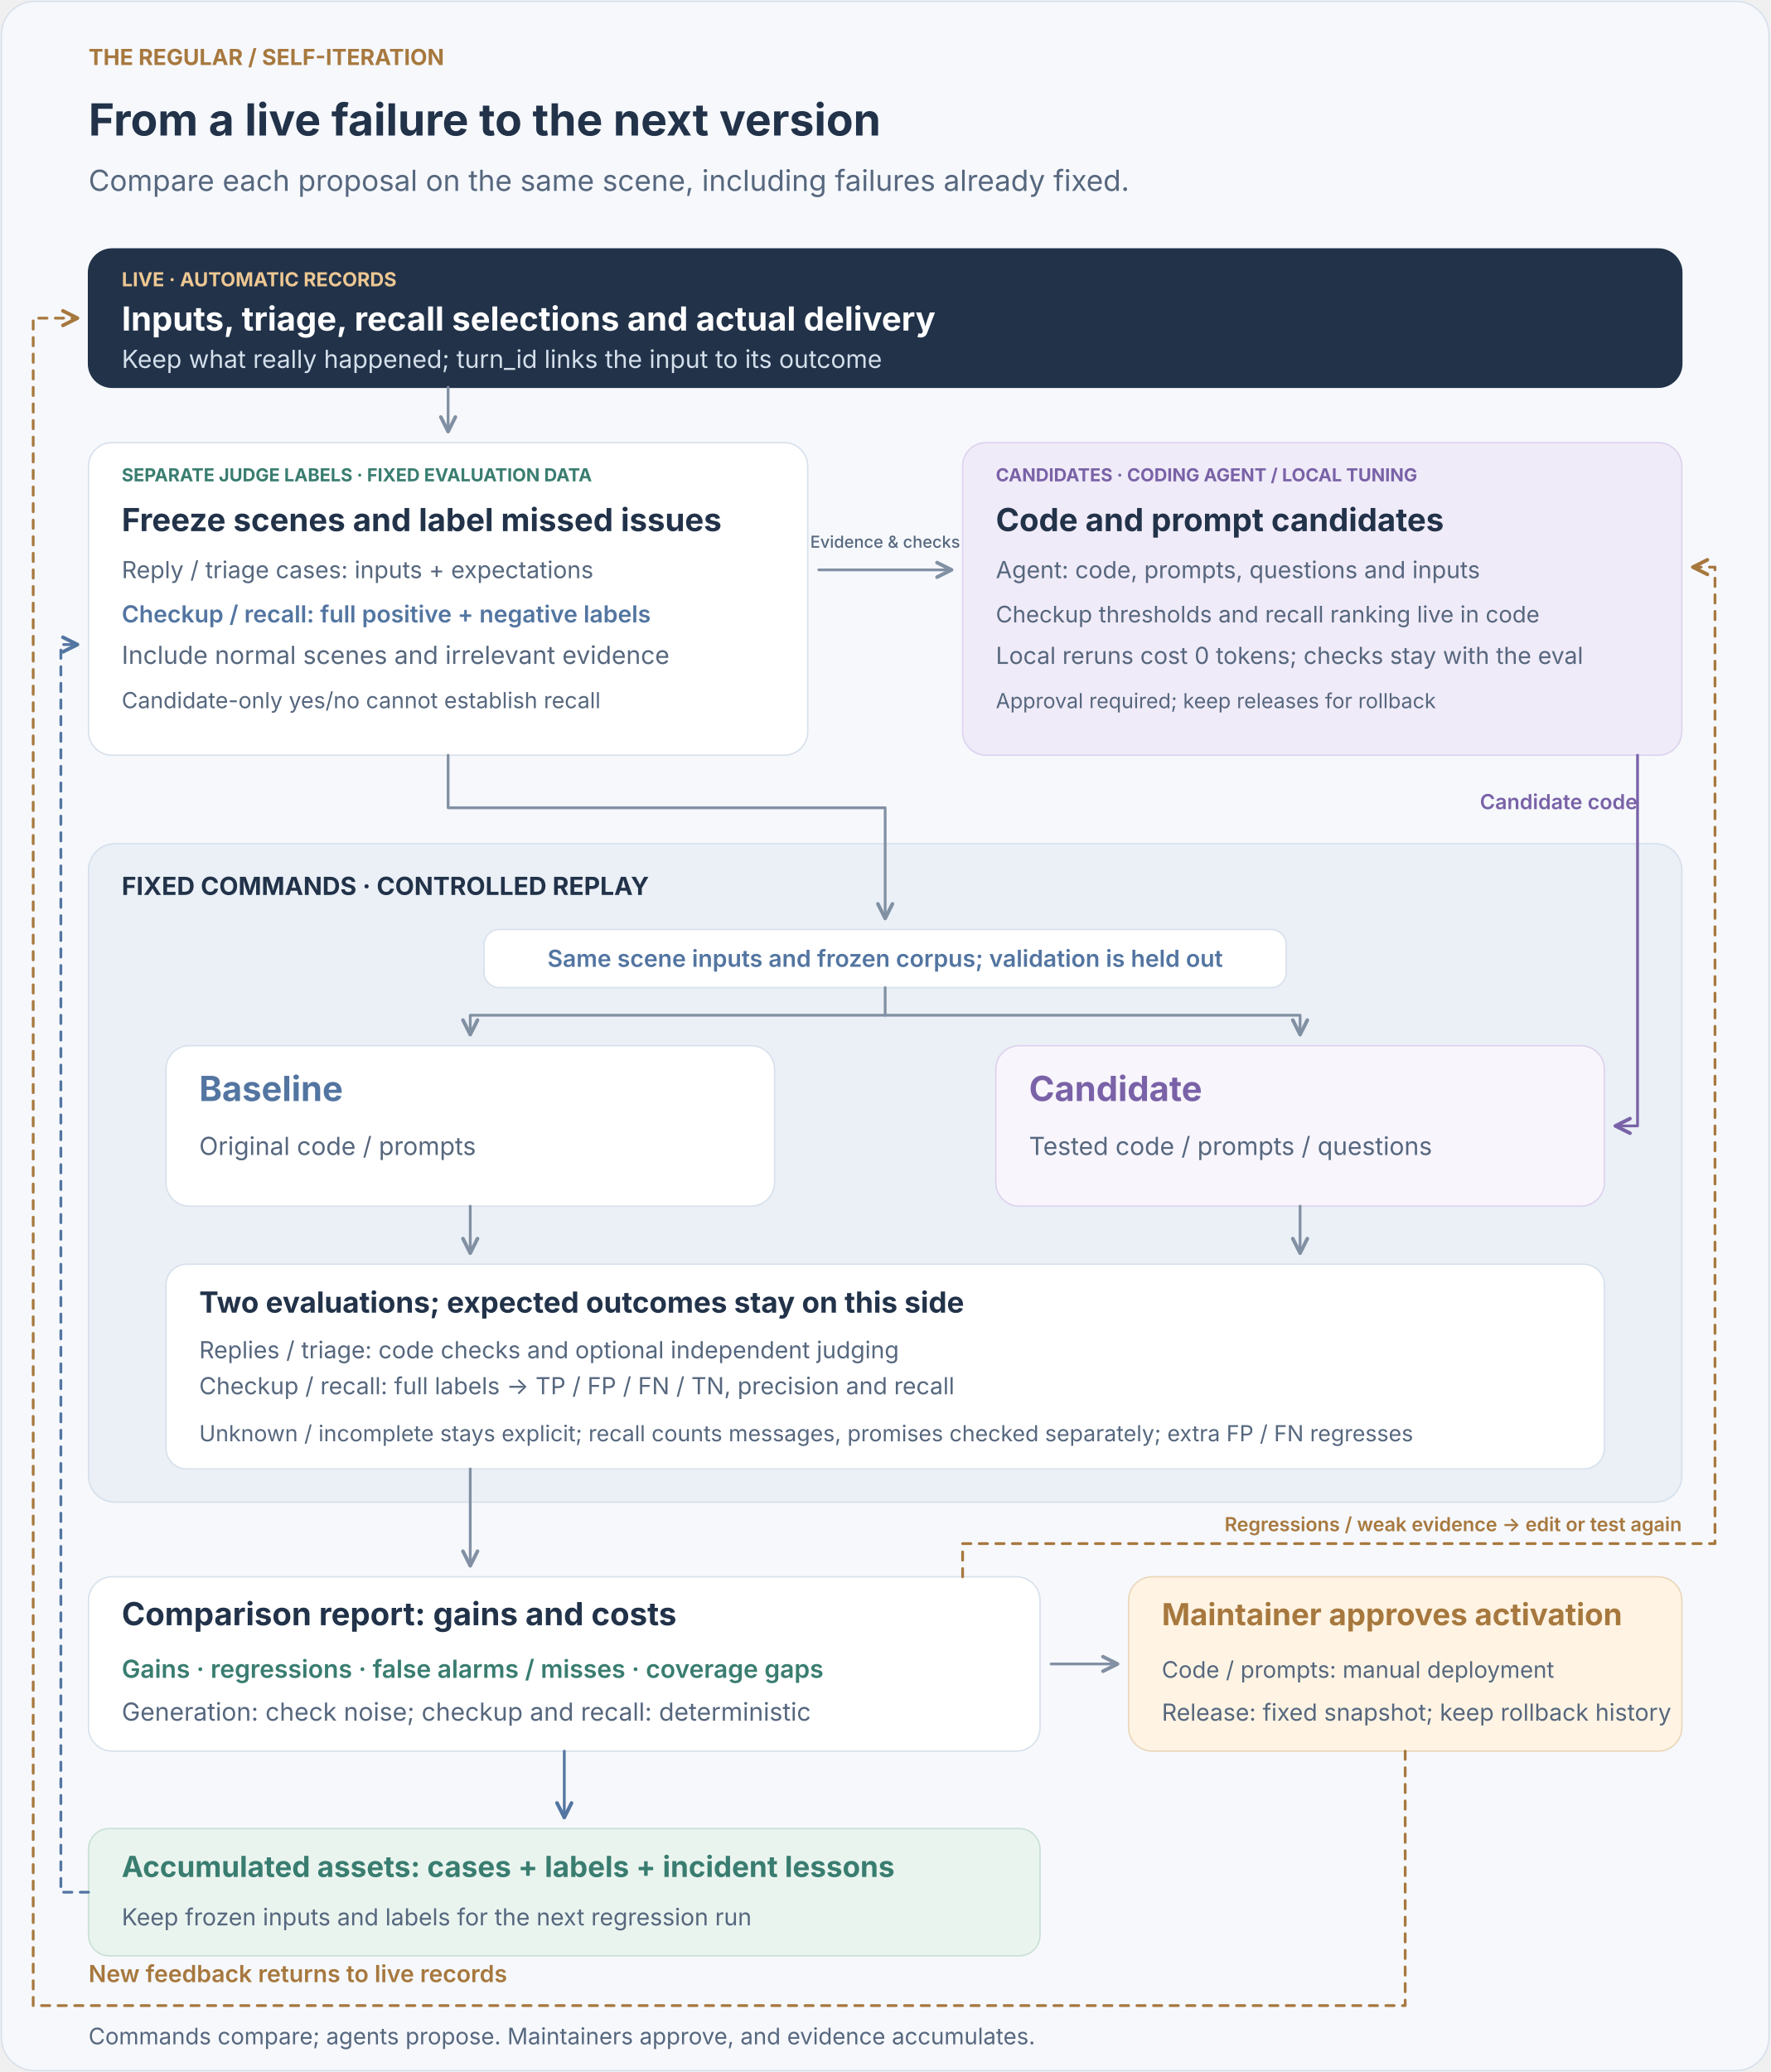
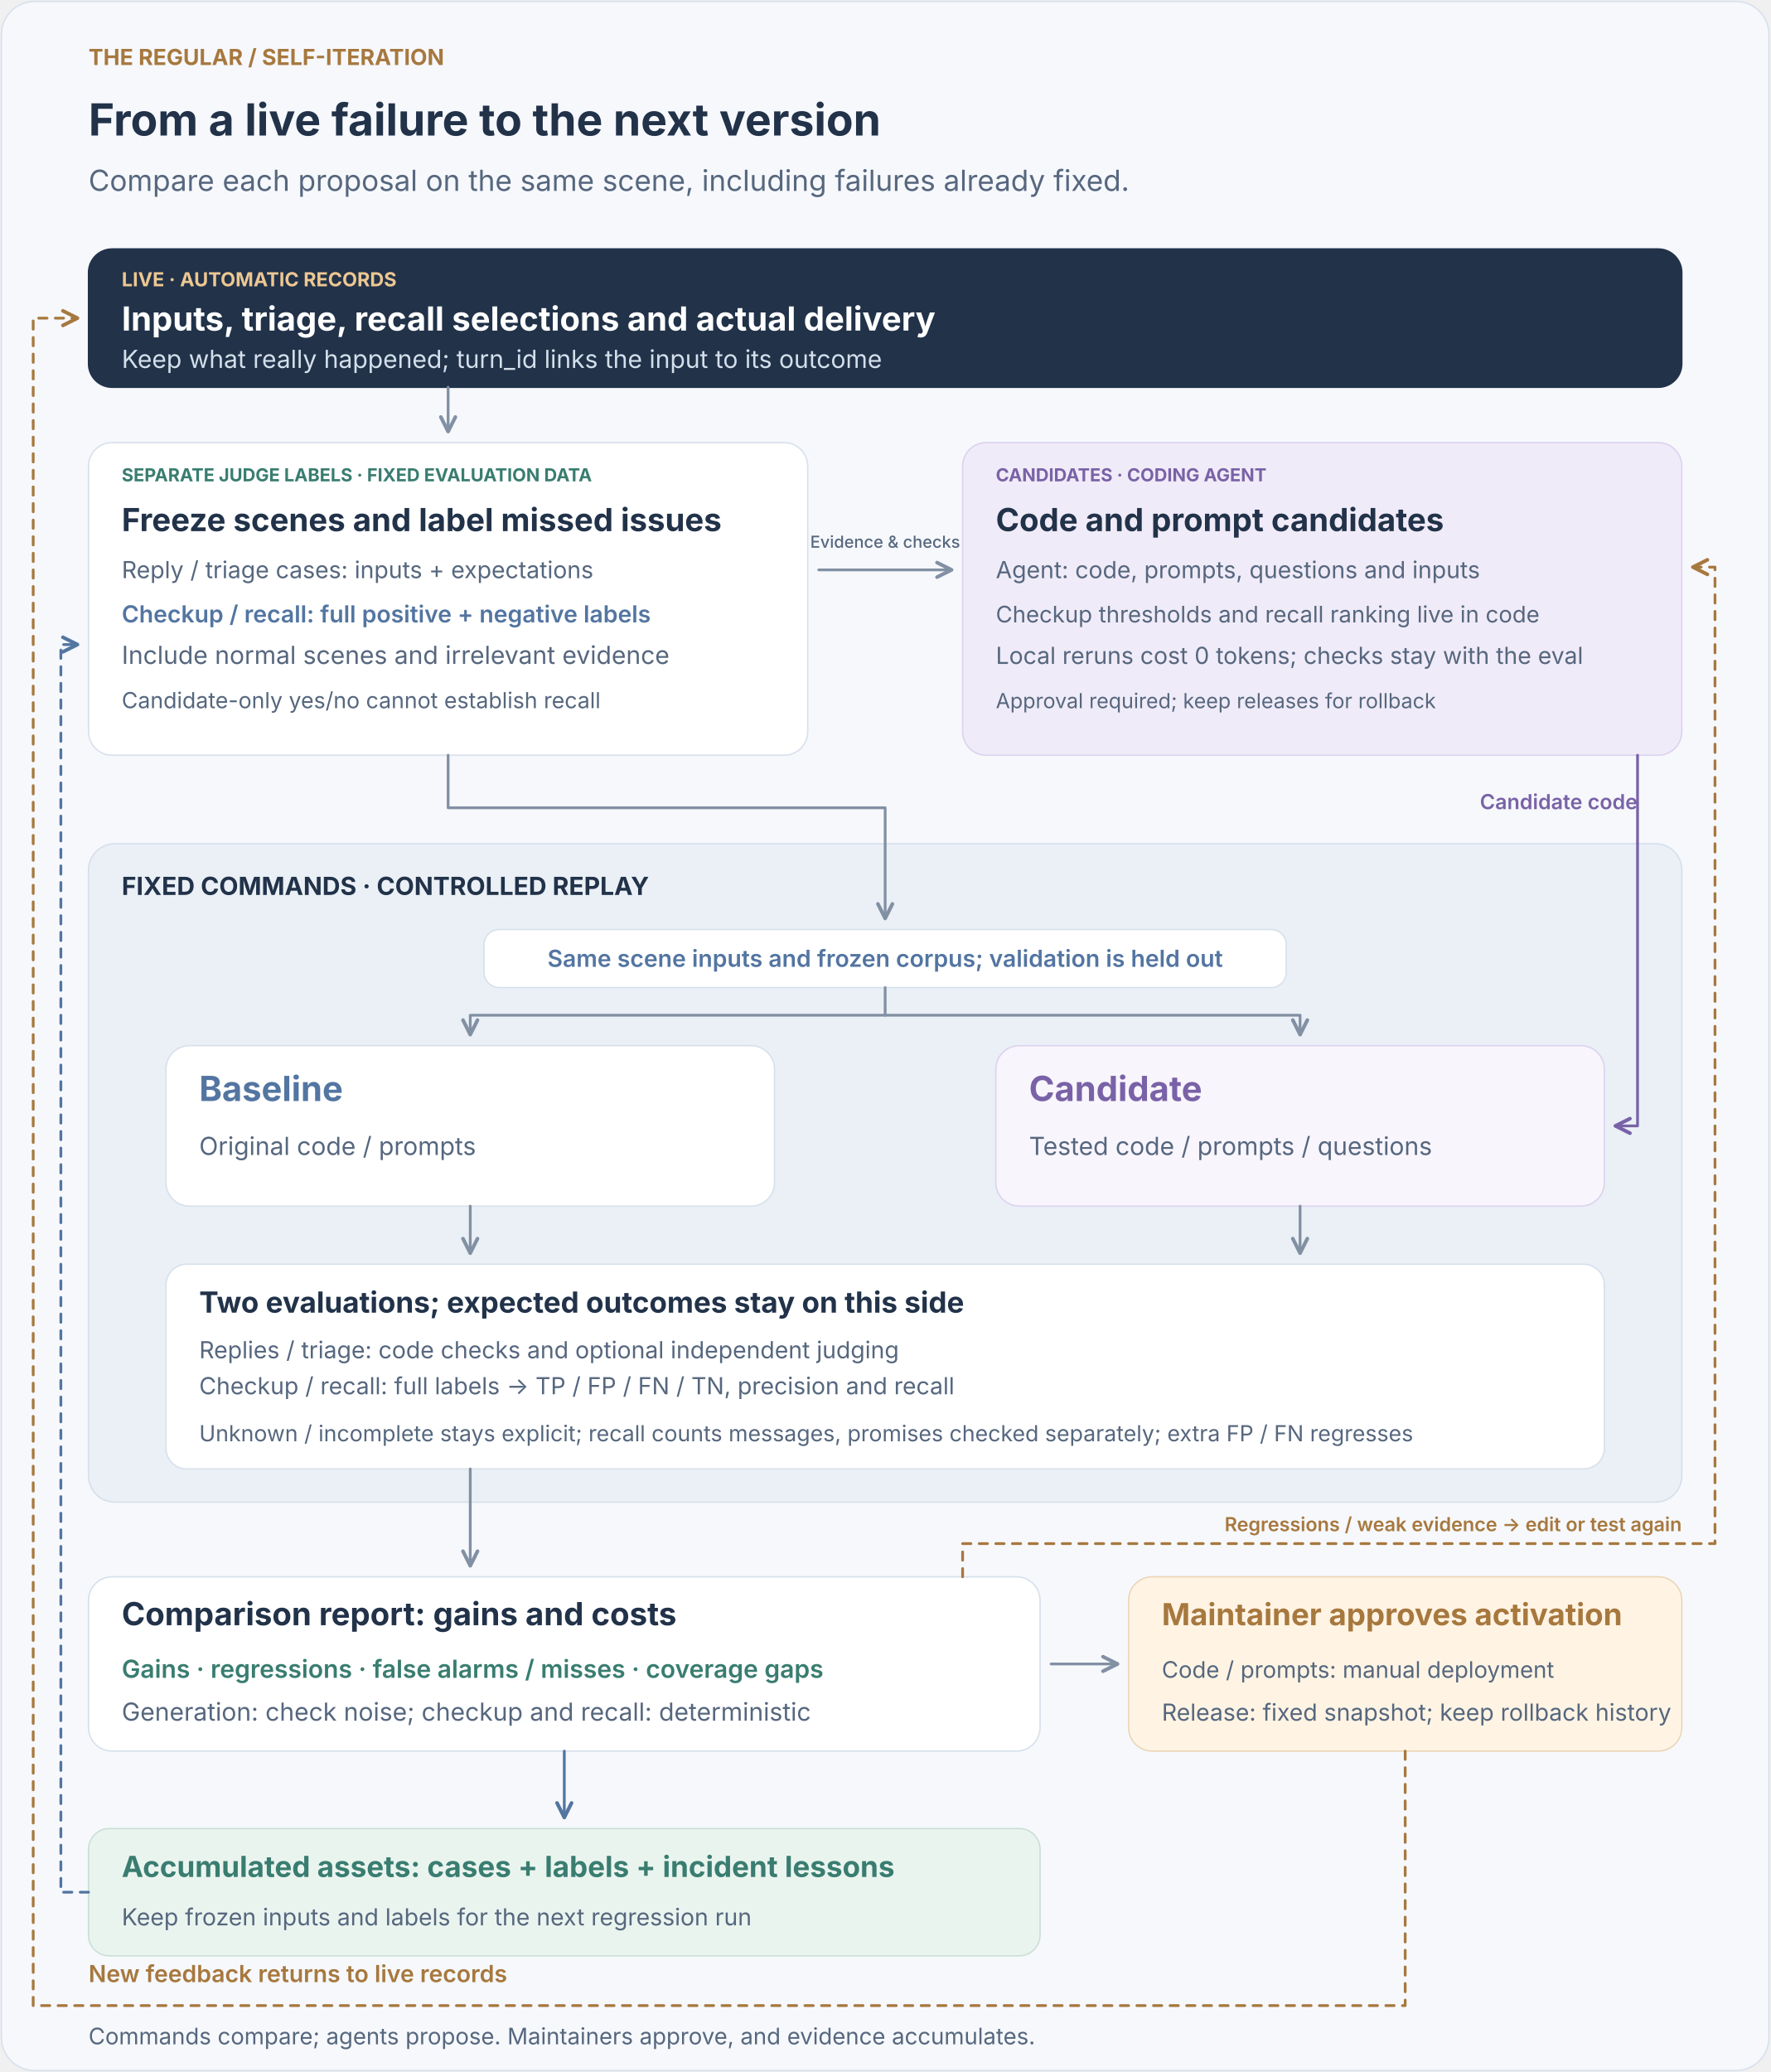
<svg xmlns="http://www.w3.org/2000/svg" width="1280" height="1498" viewBox="0 0 1280 1498" role="img" aria-labelledby="iteration-title iteration-desc" xml:lang="en">
  <defs>
    <marker id="arrow-line" viewBox="0 0 8 8" refX="7" refY="4" markerWidth="7" markerHeight="7" orient="auto-start-reverse">
      <path d="M1 1l6 3-6 3" fill="none" stroke="#8290A3" stroke-width="1.5" stroke-linecap="round" stroke-linejoin="round" />
    </marker>
    <marker id="arrow-purple" viewBox="0 0 8 8" refX="7" refY="4" markerWidth="7" markerHeight="7" orient="auto-start-reverse">
      <path d="M1 1l6 3-6 3" fill="none" stroke="#7962A7" stroke-width="1.5" stroke-linecap="round" stroke-linejoin="round" />
    </marker>
    <marker id="arrow-amber" viewBox="0 0 8 8" refX="7" refY="4" markerWidth="7" markerHeight="7" orient="auto-start-reverse">
      <path d="M1 1l6 3-6 3" fill="none" stroke="#A7783E" stroke-width="1.5" stroke-linecap="round" stroke-linejoin="round" />
    </marker>
    <marker id="arrow-blue" viewBox="0 0 8 8" refX="7" refY="4" markerWidth="7" markerHeight="7" orient="auto-start-reverse">
      <path d="M1 1l6 3-6 3" fill="none" stroke="#5375A1" stroke-width="1.5" stroke-linecap="round" stroke-linejoin="round" />
    </marker>
  </defs>
  <g font-family="-apple-system, BlinkMacSystemFont, 'Segoe UI', 'PingFang SC', 'Microsoft YaHei', sans-serif">
    <rect x="1" y="1" width="1278" height="1496" rx="24" fill="#F6F8FC" stroke="#D7E0EB" />
    <text x="64" y="47" font-size="16" fill="#A7783E" font-weight="700">THE REGULAR / SELF-ITERATION</text>
    <text x="64" y="98" font-size="32" fill="#213249" font-weight="700">From a live failure to the next version</text>
    <text x="64" y="138" font-size="21" fill="#56677E" font-weight="400">Compare each proposal on the same scene, including failures already fixed.</text>
    <rect x="64" y="180" width="1152" height="100" rx="17" fill="#213249" stroke="#213249" />
    <text x="88" y="207" font-size="14" font-weight="700" fill="#EDC792">LIVE · AUTOMATIC RECORDS</text>
    <text x="88" y="239" font-size="24" font-weight="650" fill="#FFFFFF">Inputs, triage, recall selections and actual delivery</text>
    <text x="88" y="266" font-size="18" fill="#D4DFEB">Keep what really happened; turn_id links the input to its outcome</text>
    <rect x="64" y="320" width="520" height="226" rx="17" fill="#FFFFFF" stroke="#D7E0EB" />
    <text x="88" y="348" font-size="13" fill="#397D70" font-weight="700">SEPARATE JUDGE LABELS · FIXED EVALUATION DATA</text>
    <text x="88" y="384" font-size="23" fill="#213249" font-weight="650">Freeze scenes and label missed issues</text>
    <text x="88" y="418" font-size="17" fill="#56677E" font-weight="400">Reply / triage cases: inputs + expectations</text>
    <text x="88" y="450" font-size="17" fill="#5375A1" font-weight="600">Checkup / recall: full positive + negative labels</text>
    <text x="88" y="480" font-size="18" fill="#56677E" font-weight="400">Include normal scenes and irrelevant evidence</text>
    <text x="88" y="512" font-size="16" fill="#56677E">Candidate-only yes/no cannot establish recall</text>
    <rect x="696" y="320" width="520" height="226" rx="17" fill="#F0EBF8" stroke="#DCD2EE" />
-     <text x="720" y="348" font-size="13" fill="#7962A7" font-weight="700">CANDIDATES · CODING AGENT / LOCAL TUNING</text>
+     <text x="720" y="348" font-size="13" fill="#7962A7" font-weight="700">CANDIDATES · CODING AGENT</text>
    <text x="720" y="384" font-size="23" fill="#213249" font-weight="650">Code and prompt candidates</text>
    <text x="720" y="418" font-size="17" fill="#56677E" font-weight="400">Agent: code, prompts, questions and inputs</text>
    <text x="720" y="450" font-size="16.5" fill="#56677E" font-weight="400">Checkup thresholds and recall ranking live in code</text>
    <text x="720" y="480" font-size="17" fill="#56677E" font-weight="400">Local reruns cost 0 tokens; checks stay with the eval</text>
    <text x="720" y="512" font-size="15" fill="#56677E">Approval required; keep releases for rollback</text>
    <rect x="64" y="610" width="1152" height="476" rx="19" fill="#EAF0F6" stroke="#D5DFEB" />
    <text x="88" y="647" font-size="18" fill="#213249" font-weight="650">FIXED COMMANDS · CONTROLLED REPLAY</text>
    <rect x="350" y="672" width="580" height="42" rx="11" fill="#FFFFFF" stroke="#D7E0EB" />
    <text x="640" y="699" font-size="17" fill="#5375A1" font-weight="600" text-anchor="middle">Same scene inputs and frozen corpus; validation is held out</text>
    <rect x="120" y="756" width="440" height="116" rx="17" fill="#FFFFFF" stroke="#D7E0EB" />
    <text x="144" y="796" font-size="25" fill="#5375A1" font-weight="700">Baseline</text>
    <text x="144" y="835" font-size="18" fill="#56677E" font-weight="400">Original code / prompts</text>
    <rect x="720" y="756" width="440" height="116" rx="17" fill="#F8F5FC" stroke="#DCD2EE" />
    <text x="744" y="796" font-size="25" fill="#7962A7" font-weight="700">Candidate</text>
    <text x="744" y="835" font-size="18" fill="#56677E" font-weight="400">Tested code / prompts / questions</text>
    <rect x="120" y="914" width="1040" height="148" rx="15" fill="#FFFFFF" stroke="#D7E0EB" />
    <text x="144" y="949" font-size="21" fill="#213249" font-weight="650">Two evaluations; expected outcomes stay on this side</text>
    <text x="144" y="982" font-size="17" fill="#56677E" font-weight="400">Replies / triage: code checks and optional independent judging</text>
    <text x="144" y="1008" font-size="17" fill="#56677E" font-weight="400">Checkup / recall: full labels → TP / FP / FN / TN, precision and recall</text>
    <text x="144" y="1042" font-size="16" fill="#56677E">Unknown / incomplete stays explicit; recall counts messages, promises checked separately; extra FP / FN regresses</text>
    <rect x="64" y="1140" width="688" height="126" rx="17" fill="#FFFFFF" stroke="#D7E0EB" />
    <text x="88" y="1175" font-size="23" fill="#213249" font-weight="650">Comparison report: gains and costs</text>
    <text x="88" y="1213" font-size="18" fill="#397D70" font-weight="600">Gains · regressions · false alarms / misses · coverage gaps</text>
    <text x="88" y="1244" font-size="18" fill="#56677E" font-weight="400">Generation: check noise; checkup and recall: deterministic</text>
    <rect x="816" y="1140" width="400" height="126" rx="17" fill="#FFF4E4" stroke="#EAD6B8" />
    <text x="840" y="1175" font-size="22" fill="#A7783E" font-weight="700">Maintainer approves activation</text>
    <text x="840" y="1213" font-size="16.5" fill="#56677E" font-weight="400">Code / prompts: manual deployment</text>
    <text x="840" y="1244" font-size="17" fill="#56677E" font-weight="400">Release: fixed snapshot; keep rollback history</text>
    <rect x="64" y="1322" width="688" height="92" rx="15" fill="#EAF4EF" stroke="#C9DFD5" />
    <text x="88" y="1357" font-size="21" fill="#397D70" font-weight="650">Accumulated assets: cases + labels + incident lessons</text>
    <text x="88" y="1392" font-size="17" fill="#56677E" font-weight="400">Keep frozen inputs and labels for the next regression run</text>
    <text x="64" y="1433" font-size="17" fill="#A7783E" font-weight="600">New feedback returns to live records</text>
    <text x="64" y="1478" font-size="16.5" fill="#56677E" font-weight="400">Commands compare; agents propose. Maintainers approve, and evidence accumulates.</text>
    <path d="M324 280v32" fill="none" stroke="#8290A3" stroke-width="2" stroke-linecap="round" stroke-linejoin="round" marker-end="url(#arrow-line)" />
    <path d="M592 412h96" fill="none" stroke="#8290A3" stroke-width="2" stroke-linecap="round" stroke-linejoin="round" marker-end="url(#arrow-line)" />
    <text x="640" y="396" font-size="12" fill="#56677E" font-weight="500" text-anchor="middle">Evidence &amp; checks</text>
    <path d="M324 546v38h316v80" fill="none" stroke="#8290A3" stroke-width="2" stroke-linecap="round" stroke-linejoin="round" marker-end="url(#arrow-line)" />
    <path d="M640 714v20H340v14" fill="none" stroke="#8290A3" stroke-width="2" stroke-linecap="round" stroke-linejoin="round" marker-end="url(#arrow-line)" />
    <path d="M640 734h300v14" fill="none" stroke="#8290A3" stroke-width="2" stroke-linecap="round" stroke-linejoin="round" marker-end="url(#arrow-line)" />
    <path d="M1184 546v268h-16" fill="none" stroke="#7962A7" stroke-width="2" stroke-linecap="round" stroke-linejoin="round" marker-end="url(#arrow-purple)" />
    <text x="1184" y="585" font-size="15" fill="#7962A7" font-weight="600" text-anchor="end">Candidate code</text>
    <path d="M340 872v34" fill="none" stroke="#8290A3" stroke-width="2" stroke-linecap="round" stroke-linejoin="round" marker-end="url(#arrow-line)" />
    <path d="M940 872v34" fill="none" stroke="#8290A3" stroke-width="2" stroke-linecap="round" stroke-linejoin="round" marker-end="url(#arrow-line)" />
    <path d="M340 1062v70" fill="none" stroke="#8290A3" stroke-width="2" stroke-linecap="round" stroke-linejoin="round" marker-end="url(#arrow-line)" />
    <path d="M760 1203h48" fill="none" stroke="#8290A3" stroke-width="2" stroke-linecap="round" stroke-linejoin="round" marker-end="url(#arrow-line)" />
    <path d="M696 1140v-24h544V410h-16" fill="none" stroke="#A7783E" stroke-width="2" stroke-linecap="round" stroke-linejoin="round" marker-end="url(#arrow-amber)" stroke-dasharray="6 6" />
    <text x="1216" y="1107" font-size="14" fill="#A7783E" font-weight="600" text-anchor="end">Regressions / weak evidence → edit or test again</text>
    <path d="M408 1266v48" fill="none" stroke="#5375A1" stroke-width="2" stroke-linecap="round" stroke-linejoin="round" marker-end="url(#arrow-blue)" />
    <path d="M64 1368H44V466h12" fill="none" stroke="#5375A1" stroke-width="2" stroke-linecap="round" stroke-linejoin="round" marker-end="url(#arrow-blue)" stroke-dasharray="6 6" />
    <path d="M1016 1266v184H24V230h32" fill="none" stroke="#A7783E" stroke-width="2" stroke-linecap="round" stroke-linejoin="round" marker-end="url(#arrow-amber)" stroke-dasharray="6 6" />
  </g>
</svg>
